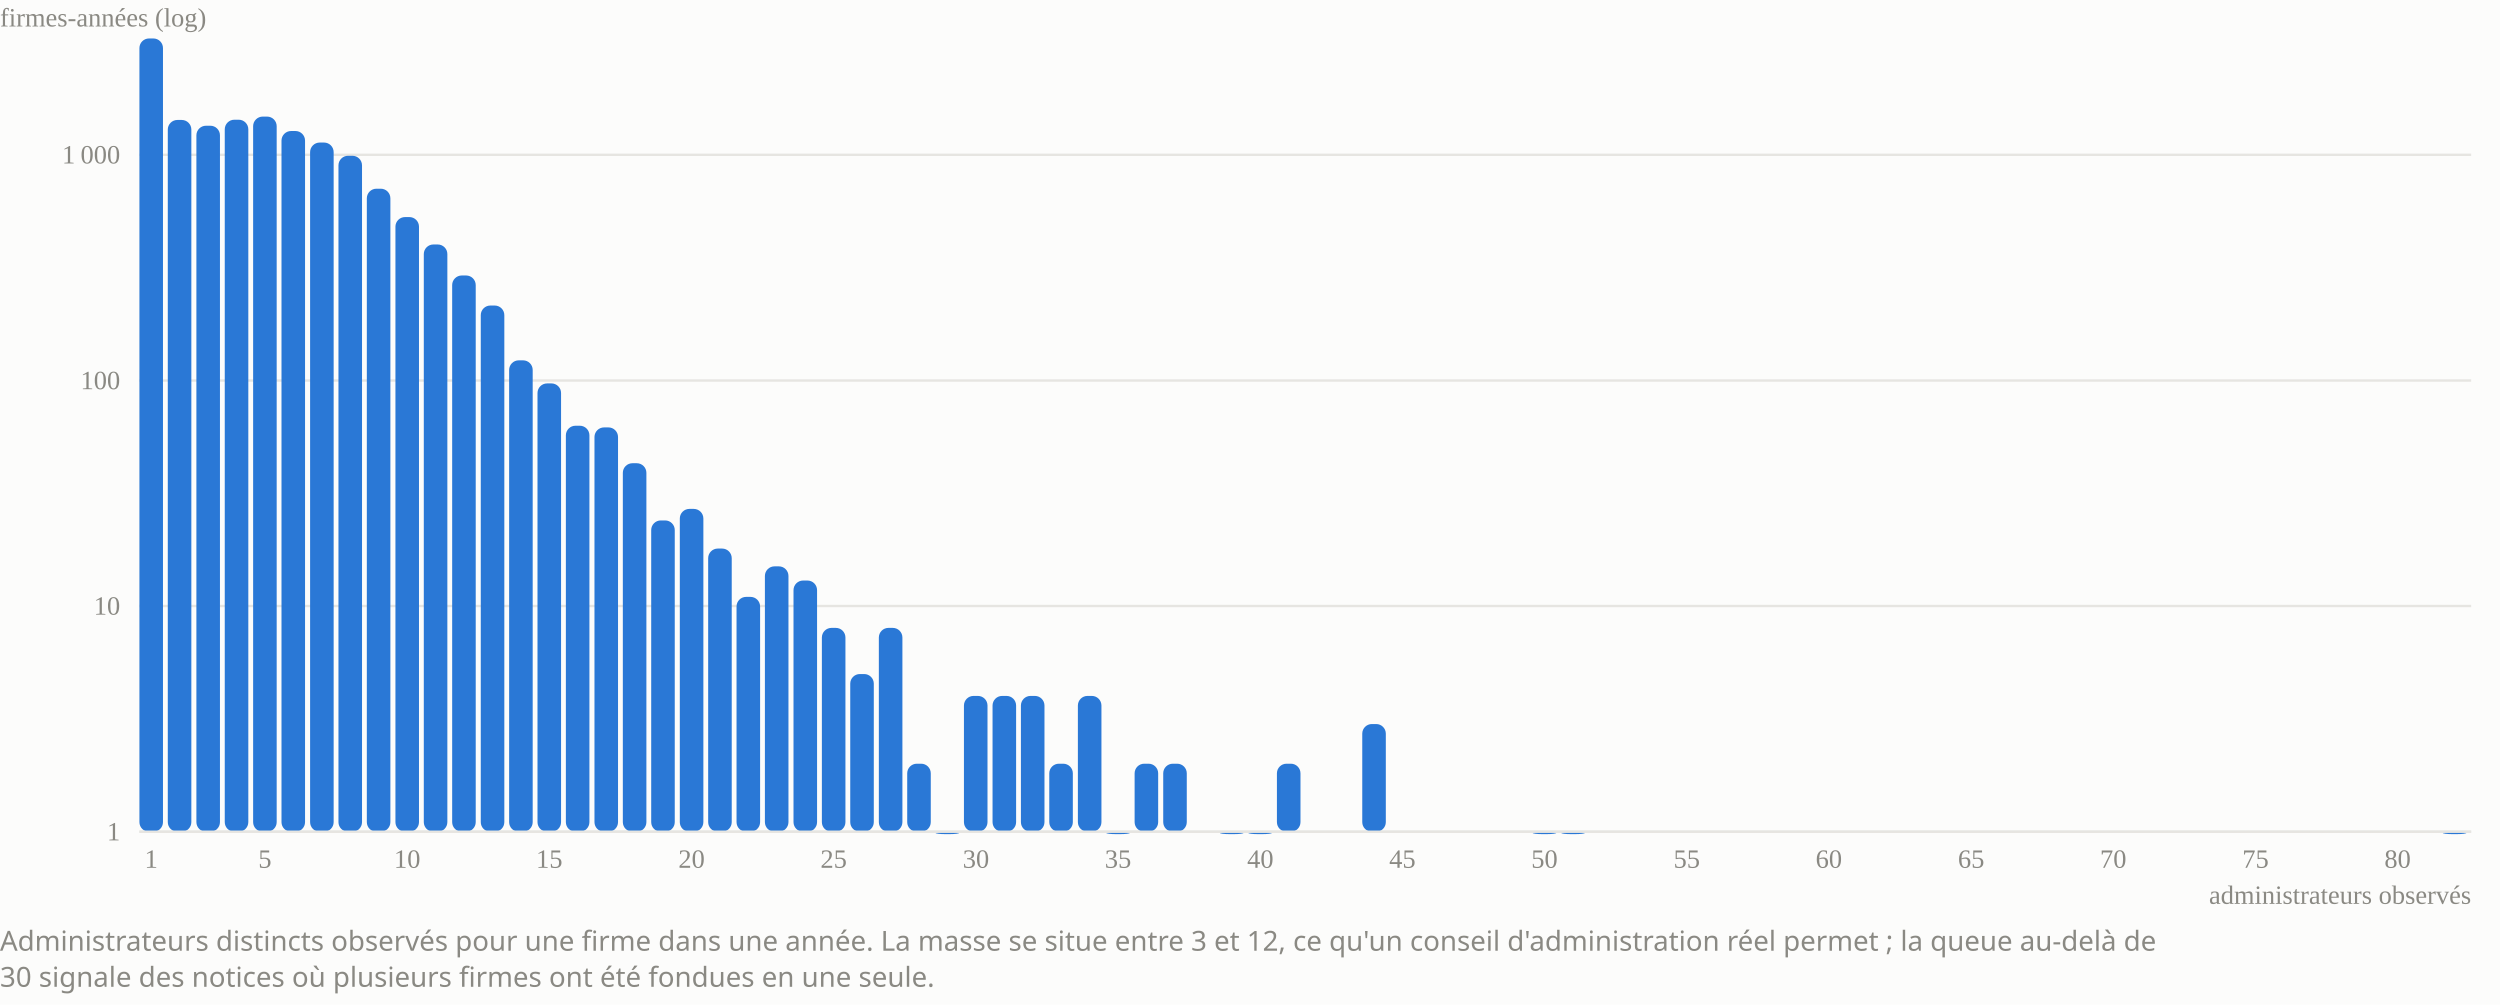
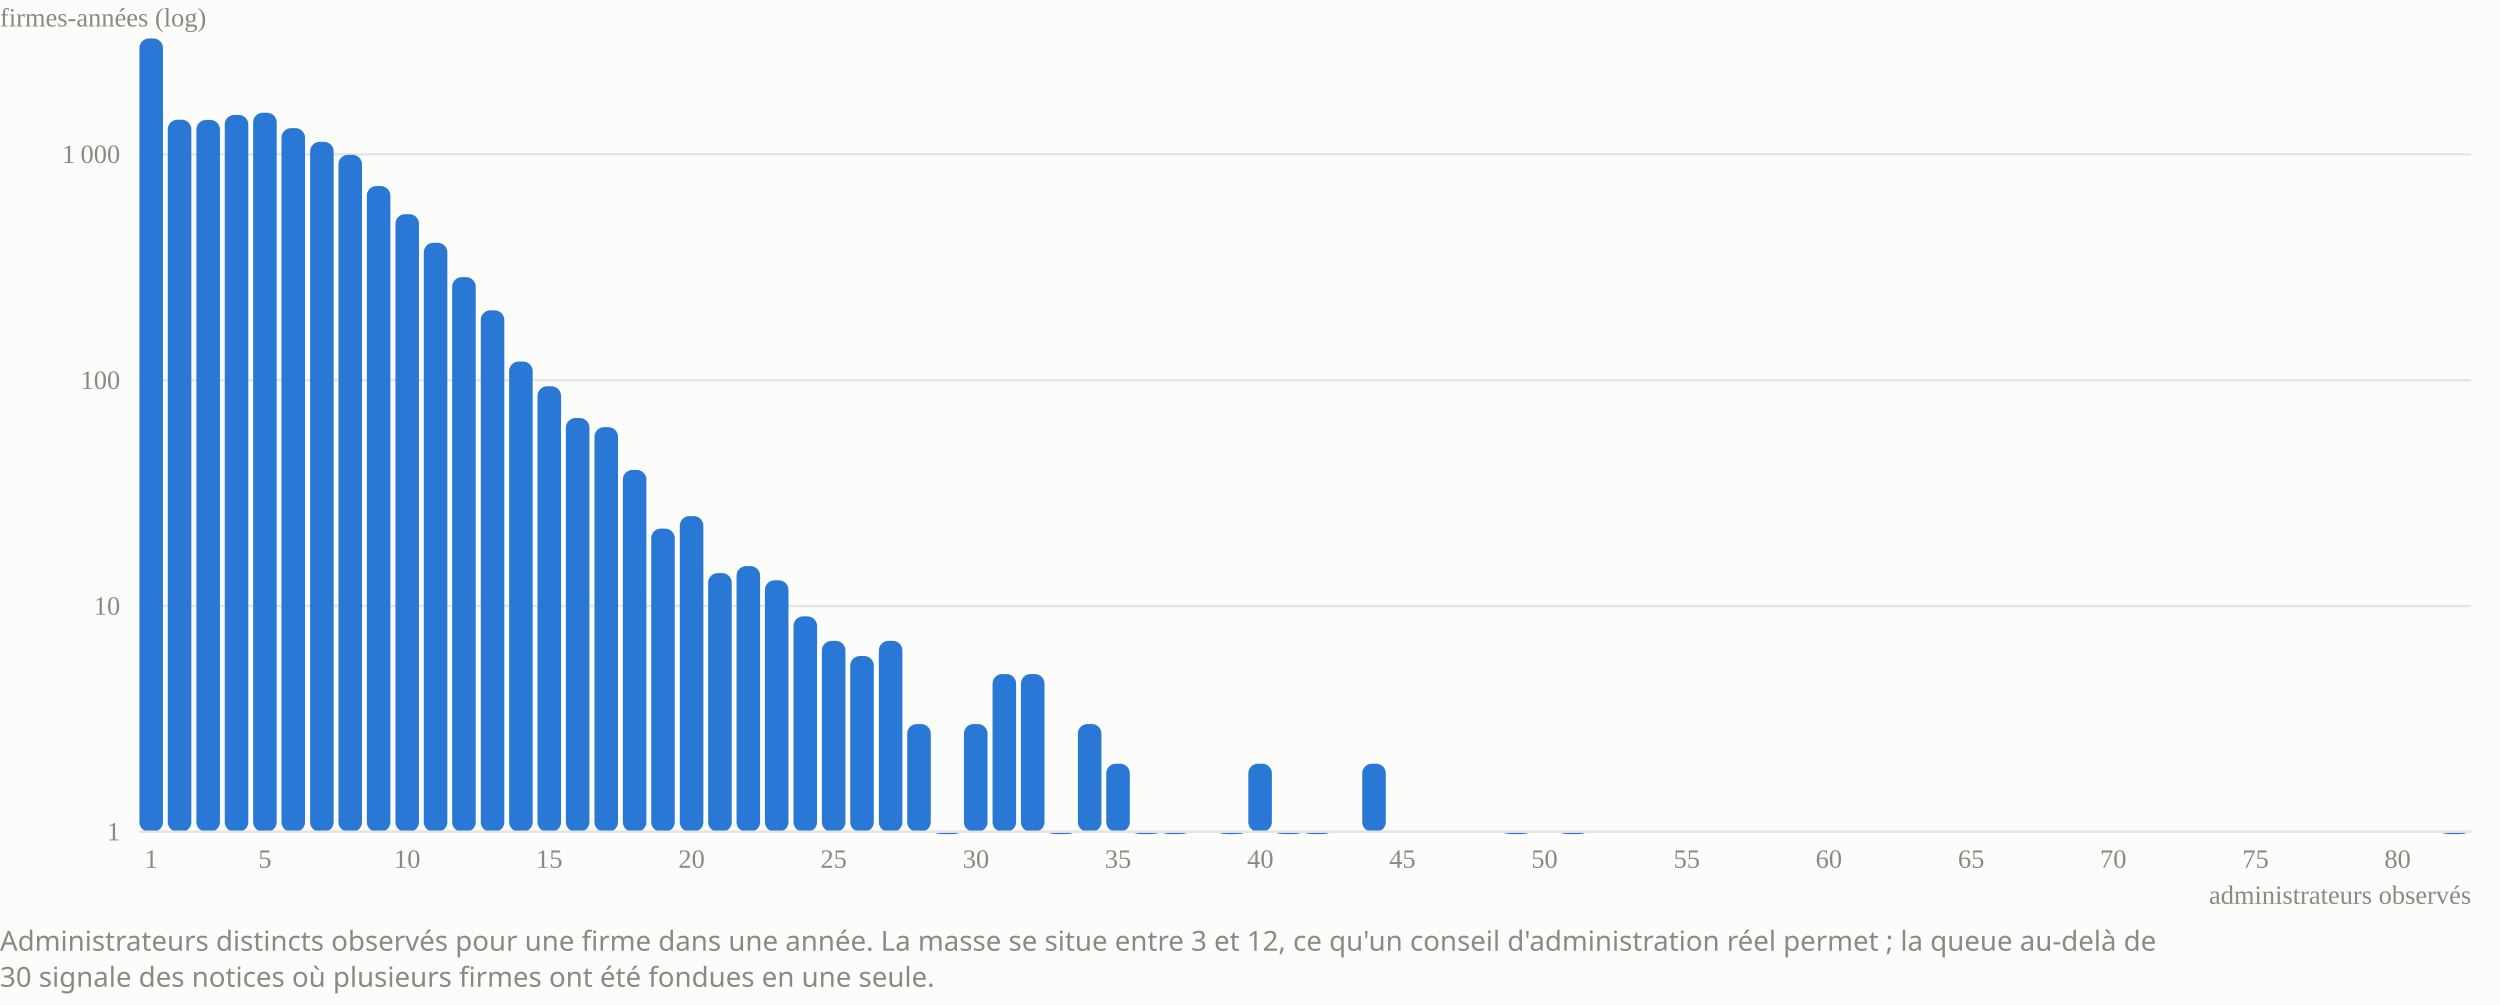
<svg xmlns="http://www.w3.org/2000/svg" viewBox="0 0 1040 418" width="1040" height="418" role="img" aria-label="Taille des conseils observés">
  <rect width="1040" height="418" fill="#fcfcfb" />
  <line x1="58.0" y1="346.0" x2="1028.0" y2="346.0" stroke="#e6e5e1" stroke-width="1" />
  <text x="50.0" y="349.6" text-anchor="end" font-size="11.0" fill="#8a8983">1</text>
  <line x1="58.0" y1="252.1" x2="1028.0" y2="252.1" stroke="#e6e5e1" stroke-width="1" />
  <text x="50.0" y="255.7" text-anchor="end" font-size="11.0" fill="#8a8983">10</text>
-   <line x1="58.0" y1="158.3" x2="1028.0" y2="158.3" stroke="#e6e5e1" stroke-width="1" />
-   <text x="50.0" y="161.9" text-anchor="end" font-size="11.0" fill="#8a8983">100</text>
-   <line x1="58.0" y1="64.4" x2="1028.0" y2="64.4" stroke="#e6e5e1" stroke-width="1" />
-   <text x="50.0" y="68.0" text-anchor="end" font-size="11.0" fill="#8a8983">1 000</text>
+   <line x1="58.0" y1="158.2" x2="1028.0" y2="158.2" stroke="#e6e5e1" stroke-width="1" />
+   <text x="50.0" y="161.8" text-anchor="end" font-size="11.0" fill="#8a8983">100</text>
+   <line x1="58.0" y1="64.2" x2="1028.0" y2="64.2" stroke="#e6e5e1" stroke-width="1" />
+   <text x="50.0" y="67.8" text-anchor="end" font-size="11.0" fill="#8a8983">1 000</text>
  <g class="mk">
    <rect x="58.0" y="16.0" width="9.8" height="330.0" rx="4.0" fill="#2a78d6" />
  </g>
  <text x="62.9" y="361.0" text-anchor="middle" font-size="11.0" fill="#8a8983">1</text>
  <g class="mk">
-     <rect x="69.8" y="49.9" width="9.8" height="296.1" rx="4.0" fill="#2a78d6" />
+     <rect x="69.8" y="49.8" width="9.8" height="296.2" rx="4.0" fill="#2a78d6" />
  </g>
  <g class="mk">
-     <rect x="81.7" y="52.3" width="9.8" height="293.7" rx="4.0" fill="#2a78d6" />
+     <rect x="81.7" y="49.9" width="9.8" height="296.1" rx="4.0" fill="#2a78d6" />
  </g>
  <g class="mk">
-     <rect x="93.5" y="49.8" width="9.8" height="296.2" rx="4.0" fill="#2a78d6" />
+     <rect x="93.5" y="47.8" width="9.8" height="298.2" rx="4.0" fill="#2a78d6" />
  </g>
  <g class="mk">
-     <rect x="105.3" y="48.5" width="9.8" height="297.5" rx="4.0" fill="#2a78d6" />
+     <rect x="105.3" y="46.9" width="9.8" height="299.1" rx="4.0" fill="#2a78d6" />
  </g>
  <text x="110.2" y="361.0" text-anchor="middle" font-size="11.0" fill="#8a8983">5</text>
  <g class="mk">
-     <rect x="117.1" y="54.5" width="9.8" height="291.5" rx="4.0" fill="#2a78d6" />
+     <rect x="117.1" y="53.3" width="9.8" height="292.7" rx="4.0" fill="#2a78d6" />
  </g>
  <g class="mk">
-     <rect x="129.0" y="59.3" width="9.8" height="286.7" rx="4.0" fill="#2a78d6" />
+     <rect x="129.0" y="59.0" width="9.8" height="287.0" rx="4.0" fill="#2a78d6" />
  </g>
  <g class="mk">
-     <rect x="140.8" y="64.8" width="9.8" height="281.2" rx="4.0" fill="#2a78d6" />
+     <rect x="140.8" y="64.4" width="9.8" height="281.6" rx="4.0" fill="#2a78d6" />
  </g>
  <g class="mk">
-     <rect x="152.6" y="78.5" width="9.8" height="267.5" rx="4.0" fill="#2a78d6" />
+     <rect x="152.6" y="77.4" width="9.8" height="268.6" rx="4.0" fill="#2a78d6" />
  </g>
  <g class="mk">
-     <rect x="164.5" y="90.3" width="9.8" height="255.7" rx="4.0" fill="#2a78d6" />
+     <rect x="164.5" y="89.1" width="9.8" height="256.9" rx="4.0" fill="#2a78d6" />
  </g>
  <text x="169.4" y="361.0" text-anchor="middle" font-size="11.0" fill="#8a8983">10</text>
  <g class="mk">
-     <rect x="176.3" y="101.7" width="9.8" height="244.3" rx="4.0" fill="#2a78d6" />
+     <rect x="176.3" y="101.0" width="9.8" height="245.0" rx="4.0" fill="#2a78d6" />
  </g>
  <g class="mk">
-     <rect x="188.1" y="114.6" width="9.8" height="231.4" rx="4.0" fill="#2a78d6" />
+     <rect x="188.1" y="115.3" width="9.8" height="230.7" rx="4.0" fill="#2a78d6" />
  </g>
  <g class="mk">
-     <rect x="200.0" y="127.1" width="9.8" height="218.9" rx="4.0" fill="#2a78d6" />
+     <rect x="200.0" y="129.1" width="9.8" height="216.9" rx="4.0" fill="#2a78d6" />
  </g>
  <g class="mk">
-     <rect x="211.8" y="149.9" width="9.8" height="196.1" rx="4.0" fill="#2a78d6" />
+     <rect x="211.8" y="150.4" width="9.8" height="195.6" rx="4.0" fill="#2a78d6" />
  </g>
  <g class="mk">
-     <rect x="223.6" y="159.5" width="9.8" height="186.5" rx="4.0" fill="#2a78d6" />
+     <rect x="223.6" y="160.7" width="9.8" height="185.3" rx="4.0" fill="#2a78d6" />
  </g>
  <text x="228.5" y="361.0" text-anchor="middle" font-size="11.0" fill="#8a8983">15</text>
  <g class="mk">
-     <rect x="235.4" y="177.1" width="9.8" height="168.9" rx="4.0" fill="#2a78d6" />
+     <rect x="235.4" y="173.9" width="9.8" height="172.1" rx="4.0" fill="#2a78d6" />
  </g>
  <g class="mk">
-     <rect x="247.3" y="177.8" width="9.8" height="168.2" rx="4.0" fill="#2a78d6" />
+     <rect x="247.3" y="177.7" width="9.8" height="168.3" rx="4.0" fill="#2a78d6" />
  </g>
  <g class="mk">
-     <rect x="259.1" y="192.7" width="9.8" height="153.3" rx="4.0" fill="#2a78d6" />
+     <rect x="259.1" y="195.5" width="9.8" height="150.5" rx="4.0" fill="#2a78d6" />
  </g>
  <g class="mk">
-     <rect x="270.9" y="216.5" width="9.8" height="129.5" rx="4.0" fill="#2a78d6" />
+     <rect x="270.9" y="219.9" width="9.8" height="126.1" rx="4.0" fill="#2a78d6" />
  </g>
  <g class="mk">
-     <rect x="282.8" y="211.7" width="9.8" height="134.3" rx="4.0" fill="#2a78d6" />
+     <rect x="282.8" y="214.7" width="9.8" height="131.3" rx="4.0" fill="#2a78d6" />
  </g>
  <text x="287.7" y="361.0" text-anchor="middle" font-size="11.0" fill="#8a8983">20</text>
  <g class="mk">
-     <rect x="294.6" y="228.2" width="9.8" height="117.8" rx="4.0" fill="#2a78d6" />
+     <rect x="294.6" y="238.4" width="9.8" height="107.6" rx="4.0" fill="#2a78d6" />
  </g>
  <g class="mk">
-     <rect x="306.4" y="248.3" width="9.8" height="97.7" rx="4.0" fill="#2a78d6" />
+     <rect x="306.4" y="235.5" width="9.8" height="110.5" rx="4.0" fill="#2a78d6" />
  </g>
  <g class="mk">
-     <rect x="318.2" y="235.6" width="9.8" height="110.4" rx="4.0" fill="#2a78d6" />
+     <rect x="318.2" y="241.4" width="9.8" height="104.6" rx="4.0" fill="#2a78d6" />
  </g>
  <g class="mk">
-     <rect x="330.1" y="241.5" width="9.8" height="104.5" rx="4.0" fill="#2a78d6" />
+     <rect x="330.1" y="256.4" width="9.8" height="89.6" rx="4.0" fill="#2a78d6" />
  </g>
  <g class="mk">
-     <rect x="341.9" y="261.2" width="9.8" height="84.8" rx="4.0" fill="#2a78d6" />
+     <rect x="341.9" y="266.6" width="9.8" height="79.4" rx="4.0" fill="#2a78d6" />
  </g>
  <text x="346.8" y="361.0" text-anchor="middle" font-size="11.0" fill="#8a8983">25</text>
  <g class="mk">
-     <rect x="353.7" y="280.4" width="9.8" height="65.6" rx="4.0" fill="#2a78d6" />
+     <rect x="353.7" y="272.9" width="9.8" height="73.1" rx="4.0" fill="#2a78d6" />
  </g>
  <g class="mk">
-     <rect x="365.6" y="261.2" width="9.8" height="84.8" rx="4.0" fill="#2a78d6" />
+     <rect x="365.6" y="266.6" width="9.8" height="79.4" rx="4.0" fill="#2a78d6" />
  </g>
  <g class="mk">
-     <rect x="377.4" y="317.7" width="9.8" height="28.3" rx="4.0" fill="#2a78d6" />
+     <rect x="377.4" y="301.2" width="9.8" height="44.8" rx="4.0" fill="#2a78d6" />
  </g>
  <g class="mk">
    <rect x="389.2" y="346.0" width="9.8" height="1.0" rx="4.0" fill="#2a78d6" />
  </g>
  <g class="mk">
-     <rect x="401.0" y="289.5" width="9.8" height="56.5" rx="4.0" fill="#2a78d6" />
+     <rect x="401.0" y="301.2" width="9.8" height="44.8" rx="4.0" fill="#2a78d6" />
  </g>
  <text x="406.0" y="361.0" text-anchor="middle" font-size="11.0" fill="#8a8983">30</text>
  <g class="mk">
-     <rect x="412.9" y="289.5" width="9.8" height="56.5" rx="4.0" fill="#2a78d6" />
+     <rect x="412.9" y="280.4" width="9.8" height="65.6" rx="4.0" fill="#2a78d6" />
  </g>
  <g class="mk">
-     <rect x="424.7" y="289.5" width="9.8" height="56.5" rx="4.0" fill="#2a78d6" />
+     <rect x="424.7" y="280.4" width="9.8" height="65.6" rx="4.0" fill="#2a78d6" />
  </g>
  <g class="mk">
-     <rect x="436.5" y="317.7" width="9.8" height="28.3" rx="4.0" fill="#2a78d6" />
+     <rect x="436.5" y="346.0" width="9.8" height="1.0" rx="4.0" fill="#2a78d6" />
  </g>
  <g class="mk">
-     <rect x="448.4" y="289.5" width="9.8" height="56.5" rx="4.0" fill="#2a78d6" />
+     <rect x="448.4" y="301.2" width="9.8" height="44.8" rx="4.0" fill="#2a78d6" />
  </g>
  <g class="mk">
-     <rect x="460.2" y="346.0" width="9.8" height="1.0" rx="4.0" fill="#2a78d6" />
+     <rect x="460.2" y="317.7" width="9.8" height="28.3" rx="4.0" fill="#2a78d6" />
  </g>
  <text x="465.1" y="361.0" text-anchor="middle" font-size="11.0" fill="#8a8983">35</text>
  <g class="mk">
-     <rect x="472.0" y="317.7" width="9.8" height="28.3" rx="4.0" fill="#2a78d6" />
+     <rect x="472.0" y="346.0" width="9.8" height="1.0" rx="4.0" fill="#2a78d6" />
  </g>
  <g class="mk">
-     <rect x="483.9" y="317.7" width="9.8" height="28.3" rx="4.0" fill="#2a78d6" />
+     <rect x="483.9" y="346.0" width="9.8" height="1.0" rx="4.0" fill="#2a78d6" />
  </g>
  <g class="mk">
    <rect x="507.5" y="346.0" width="9.8" height="1.0" rx="4.0" fill="#2a78d6" />
  </g>
  <g class="mk">
-     <rect x="519.3" y="346.0" width="9.8" height="1.0" rx="4.0" fill="#2a78d6" />
+     <rect x="519.3" y="317.7" width="9.8" height="28.3" rx="4.0" fill="#2a78d6" />
  </g>
  <text x="524.3" y="361.0" text-anchor="middle" font-size="11.0" fill="#8a8983">40</text>
  <g class="mk">
-     <rect x="531.2" y="317.7" width="9.8" height="28.3" rx="4.0" fill="#2a78d6" />
+     <rect x="531.2" y="346.0" width="9.8" height="1.0" rx="4.0" fill="#2a78d6" />
  </g>
  <g class="mk">
-     <rect x="566.7" y="301.2" width="9.8" height="44.8" rx="4.0" fill="#2a78d6" />
+     <rect x="543.0" y="346.0" width="9.8" height="1.0" rx="4.0" fill="#2a78d6" />
+   </g>
+   <g class="mk">
+     <rect x="566.7" y="317.7" width="9.8" height="28.3" rx="4.0" fill="#2a78d6" />
  </g>
  <text x="583.4" y="361.0" text-anchor="middle" font-size="11.0" fill="#8a8983">45</text>
  <g class="mk">
-     <rect x="637.6" y="346.0" width="9.8" height="1.0" rx="4.0" fill="#2a78d6" />
+     <rect x="625.8" y="346.0" width="9.8" height="1.0" rx="4.0" fill="#2a78d6" />
  </g>
  <text x="642.5" y="361.0" text-anchor="middle" font-size="11.0" fill="#8a8983">50</text>
  <g class="mk">
    <rect x="649.5" y="346.0" width="9.8" height="1.0" rx="4.0" fill="#2a78d6" />
  </g>
  <text x="701.7" y="361.0" text-anchor="middle" font-size="11.0" fill="#8a8983">55</text>
  <text x="760.8" y="361.0" text-anchor="middle" font-size="11.0" fill="#8a8983">60</text>
  <text x="820.0" y="361.0" text-anchor="middle" font-size="11.0" fill="#8a8983">65</text>
  <text x="879.1" y="361.0" text-anchor="middle" font-size="11.0" fill="#8a8983">70</text>
  <text x="938.3" y="361.0" text-anchor="middle" font-size="11.0" fill="#8a8983">75</text>
  <text x="997.4" y="361.0" text-anchor="middle" font-size="11.0" fill="#8a8983">80</text>
  <g class="mk">
    <rect x="1016.2" y="346.0" width="9.8" height="1.0" rx="4.0" fill="#2a78d6" />
  </g>
  <line x1="58.0" y1="346.0" x2="1028.0" y2="346.0" stroke="#e6e5e1" stroke-width="1" />
  <text x="0.0" y="11.0" text-anchor="start" font-size="11.0" fill="#8a8983">firmes-années (log)</text>
  <text x="1028.0" y="376.0" text-anchor="end" font-size="11.0" fill="#8a8983">administrateurs observés</text>
  <g font-size="11.5" font-family="ui-sans-serif,system-ui,sans-serif" fill="#8a8983">
    <text x="0" y="395.5">Administrateurs distincts observés pour une firme dans une année. La masse se situe entre 3 et 12, ce qu'un conseil d'administration réel permet ; la queue au-delà de</text>
    <text x="0" y="410.5">30 signale des notices où plusieurs firmes ont été fondues en une seule.</text>
  </g>
</svg>
